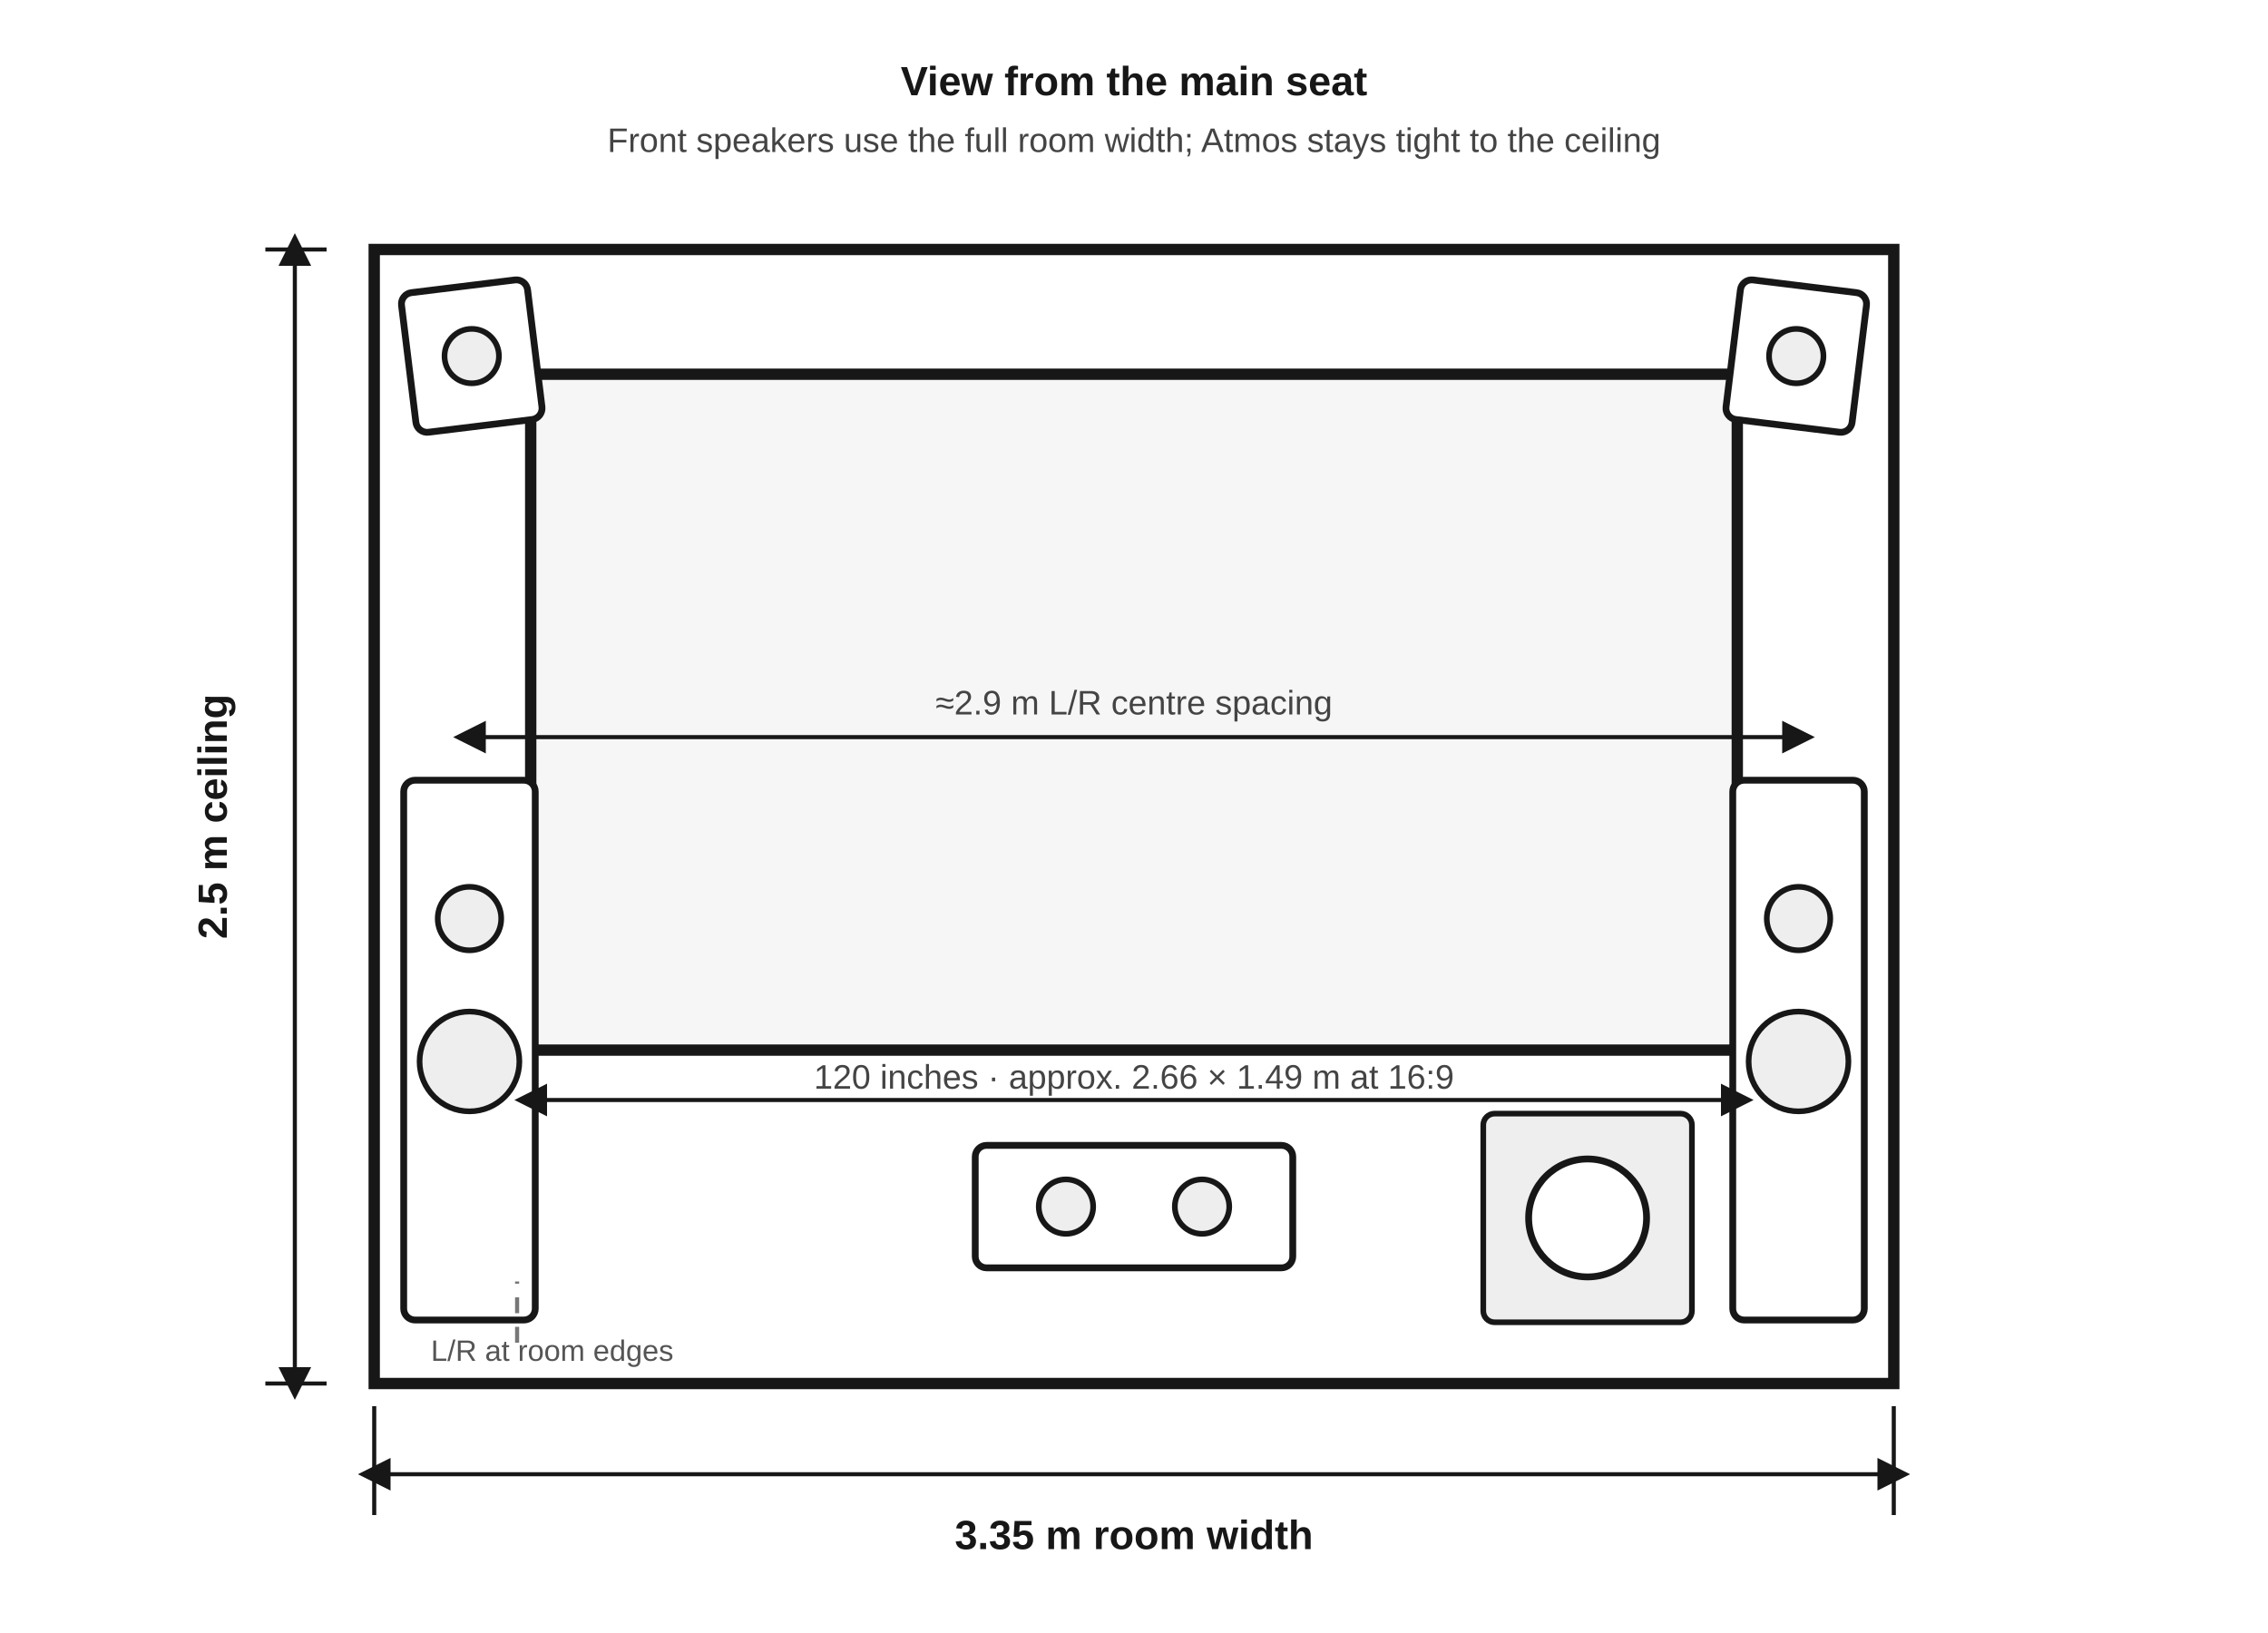
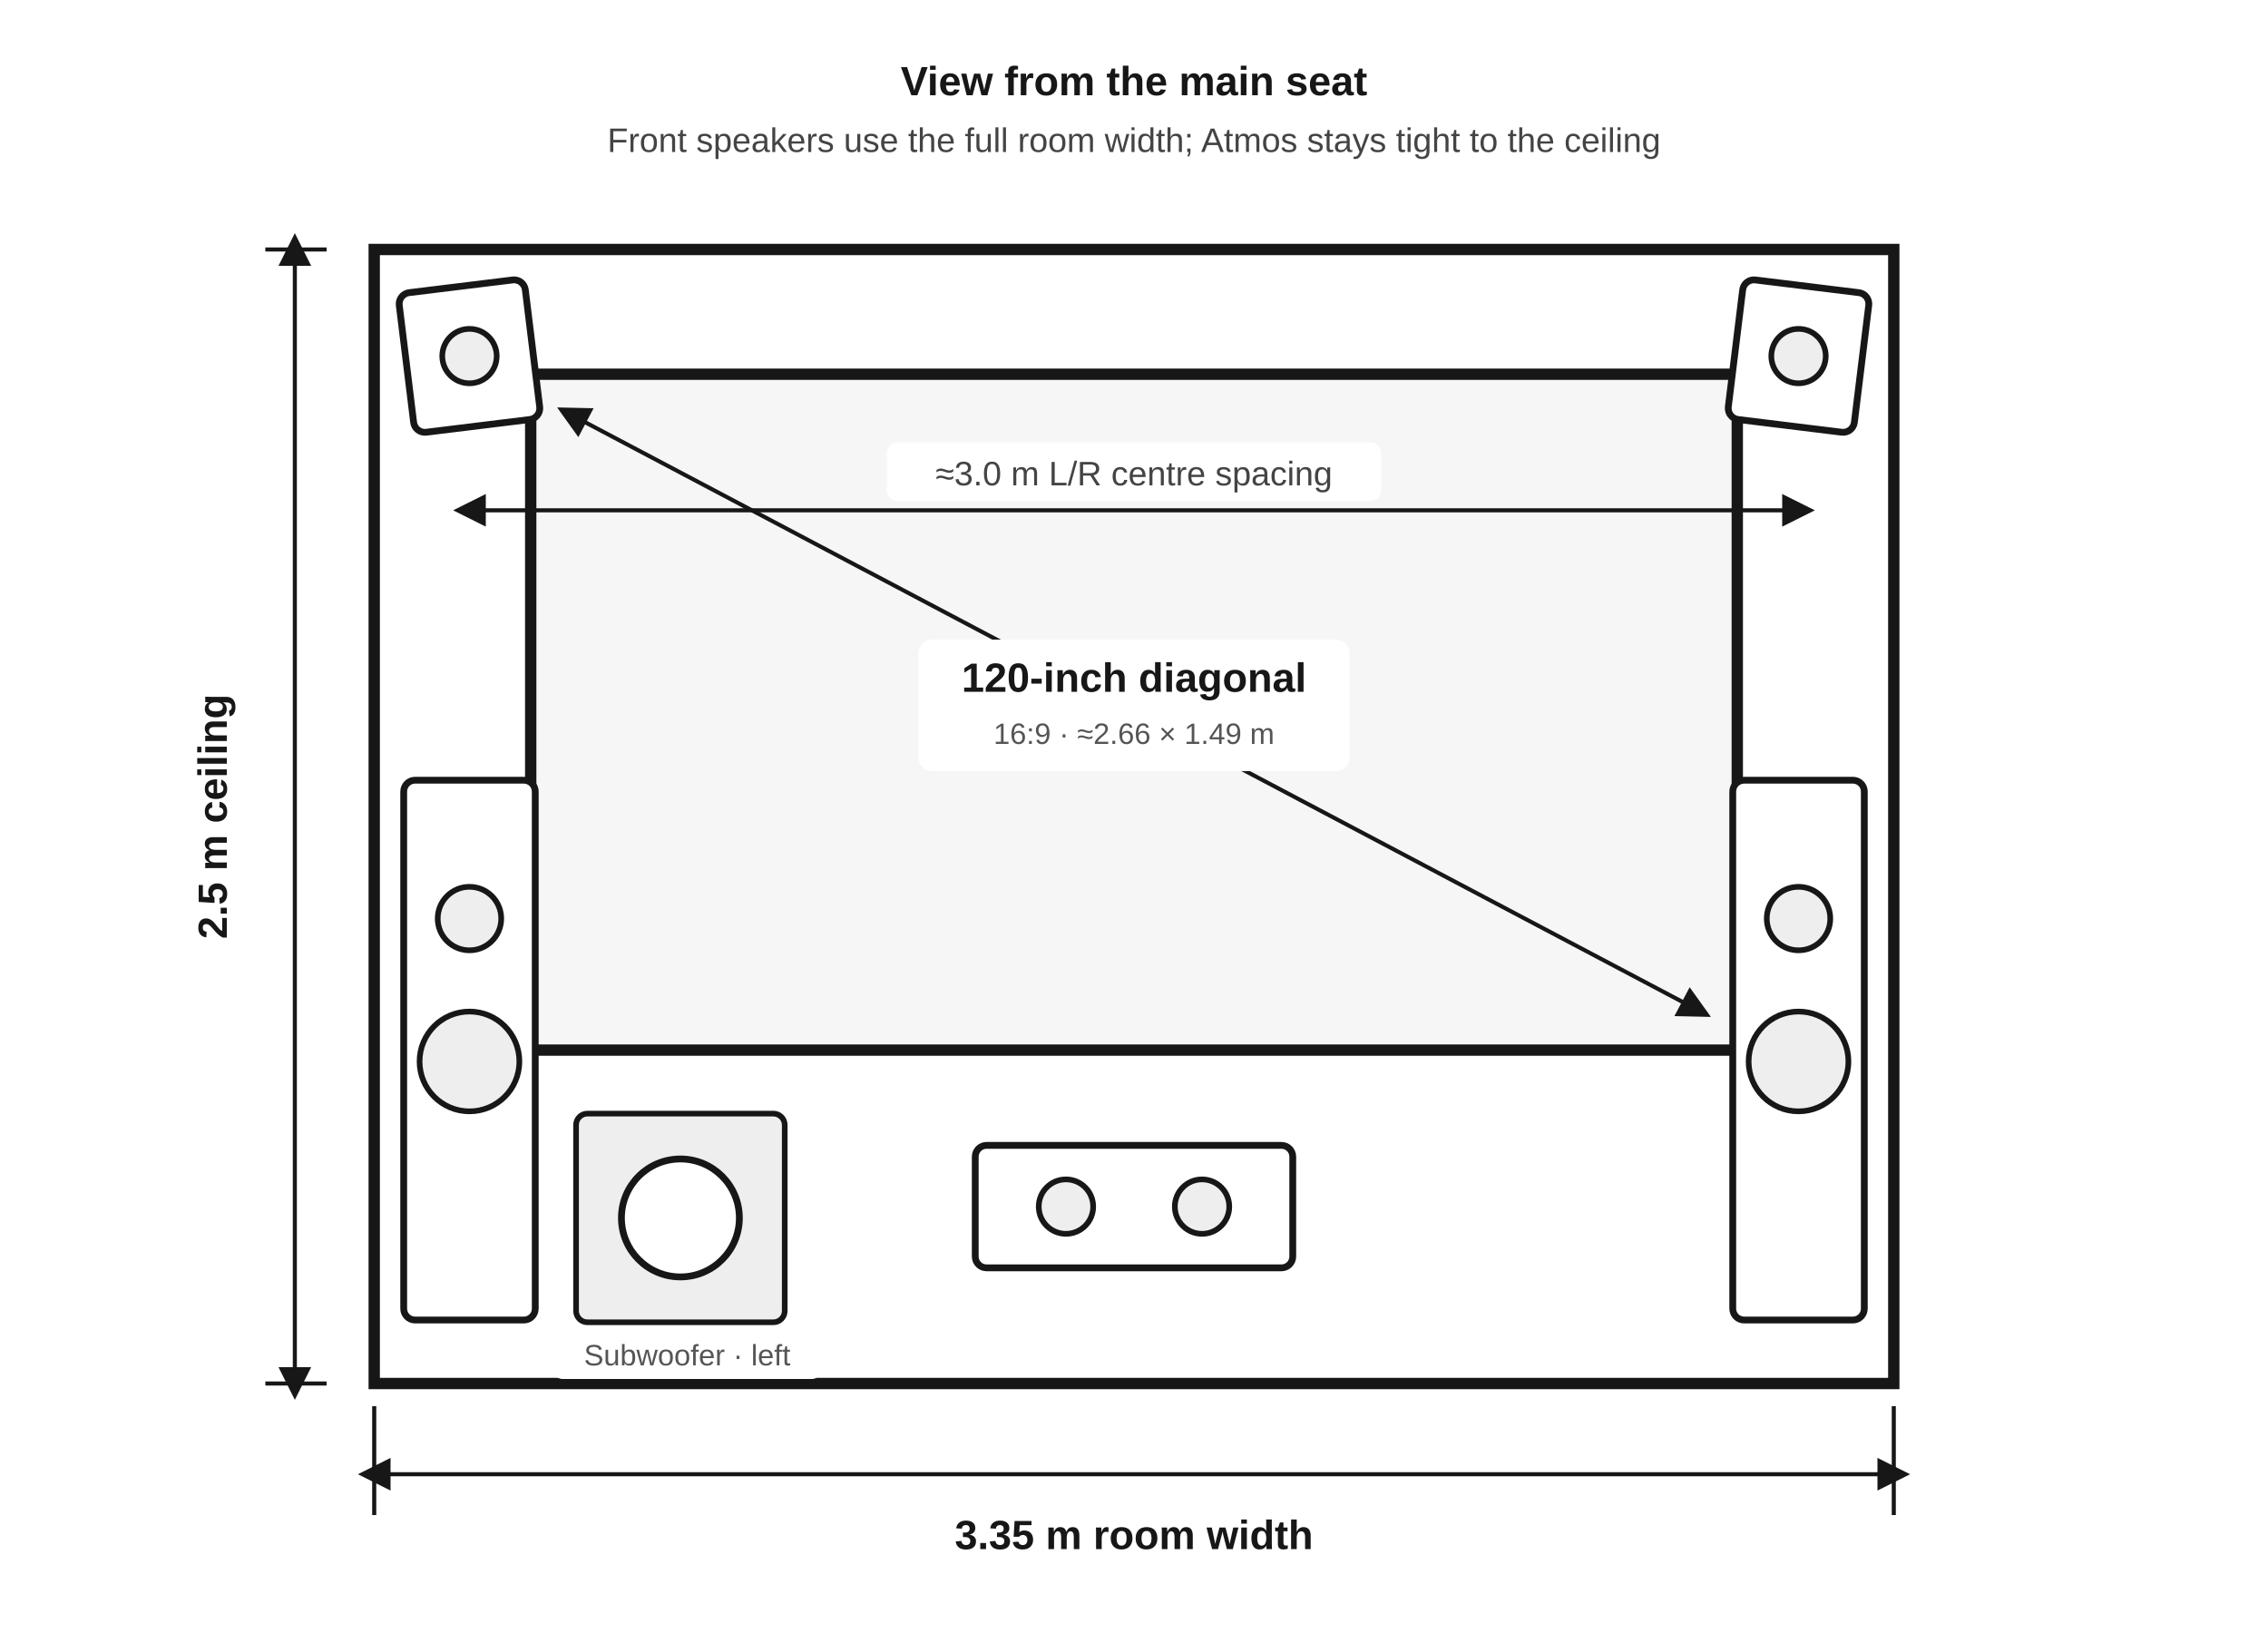
<svg xmlns="http://www.w3.org/2000/svg" viewBox="0 0 1000 720" role="img" aria-labelledby="title desc">
  <defs>
    <style>
-       .wall{fill:#fff;stroke:#171717;stroke-width:5}.screen{fill:#f6f6f6;stroke:#171717;stroke-width:5}.object{fill:#fff;stroke:#171717;stroke-width:3}.soft{fill:#eee;stroke:#171717;stroke-width:2.5}.dim{fill:none;stroke:#171717;stroke-width:1.8}.guide{fill:none;stroke:#777;stroke-width:1.8;stroke-dasharray:7 6}.label{font:600 18px Arial,sans-serif;fill:#171717}.small{font:15px Arial,sans-serif;fill:#444}.tiny{font:13px Arial,sans-serif;fill:#555}.center{text-anchor:middle}.end{text-anchor:end}
+       .wall{fill:#fff;stroke:#171717;stroke-width:5}.screen{fill:#f6f6f6;stroke:#171717;stroke-width:5}.object{fill:#fff;stroke:#171717;stroke-width:3}.soft{fill:#eee;stroke:#171717;stroke-width:2.5}.dim{fill:none;stroke:#171717;stroke-width:1.8}.guide{fill:none;stroke:#777;stroke-width:1.8;stroke-dasharray:7 6}.callout{fill:#fff;stroke:none}.label{font:600 18px Arial,sans-serif;fill:#171717}.small{font:15px Arial,sans-serif;fill:#444}.tiny{font:13px Arial,sans-serif;fill:#555}.center{text-anchor:middle}.end{text-anchor:end}
    </style>
    <marker id="arrow" markerWidth="8" markerHeight="8" refX="4" refY="4" orient="auto-start-reverse">
      <path d="M0,0 L8,4 L0,8 Z" fill="#171717" />
    </marker>
  </defs>
  <rect width="1000" height="720" fill="#fff" />
  <text x="500" y="42" class="label center">View from the main seat</text>
  <text x="500" y="67" class="small center">Front speakers use the full room width; Atmos stays tight to the ceiling</text>
  <rect x="165" y="110" width="670" height="500" class="wall" />
  <rect x="234" y="165" width="532" height="298" rx="2" class="screen" />
  <g aria-label="front height speakers">
-     <rect x="180" y="126" width="56" height="62" rx="5" class="object" transform="rotate(-7 208 157)" />
-     <circle cx="208" cy="157" r="12" class="soft" />
-     <rect x="764" y="126" width="56" height="62" rx="5" class="object" transform="rotate(7 792 157)" />
-     <circle cx="792" cy="157" r="12" class="soft" />
+     <rect x="179" y="126" width="56" height="62" rx="5" class="object" transform="rotate(-7 207 157)" />
+     <circle cx="207" cy="157" r="12" class="soft" />
+     <rect x="765" y="126" width="56" height="62" rx="5" class="object" transform="rotate(7 793 157)" />
+     <circle cx="793" cy="157" r="12" class="soft" />
  </g>
  <g aria-label="front speakers and subwoofer">
    <rect x="178" y="344" width="58" height="238" rx="5" class="object" />
    <circle cx="207" cy="405" r="14" class="soft" />
    <circle cx="207" cy="468" r="22" class="soft" />
    <rect x="764" y="344" width="58" height="238" rx="5" class="object" />
    <circle cx="793" cy="405" r="14" class="soft" />
    <circle cx="793" cy="468" r="22" class="soft" />
    <rect x="430" y="505" width="140" height="54" rx="5" class="object" />
    <circle cx="470" cy="532" r="12" class="soft" />
    <circle cx="530" cy="532" r="12" class="soft" />
-     <rect x="654" y="491" width="92" height="92" rx="5" class="soft" />
-     <circle cx="700" cy="537" r="26" class="object" />
+     <rect x="254" y="491" width="92" height="92" rx="5" class="soft" />
+     <circle cx="300" cy="537" r="26" class="object" />
  </g>
-   <line x1="234" y1="485" x2="766" y2="485" class="dim" marker-start="url(#arrow)" marker-end="url(#arrow)" />
-   <text x="500" y="480" class="small center">120 inches · approx. 2.66 × 1.49 m at 16:9</text>
-   <line x1="207" y1="325" x2="793" y2="325" class="dim" marker-start="url(#arrow)" marker-end="url(#arrow)" />
-   <text x="500" y="315" class="small center">≈2.9 m L/R centre spacing</text>
+   <line x1="252" y1="183" x2="748" y2="445" class="dim" marker-start="url(#arrow)" marker-end="url(#arrow)" />
+   <rect x="405" y="282" width="190" height="58" rx="6" class="callout" />
+   <text x="500" y="305" class="label center">120-inch diagonal</text>
+   <text x="500" y="328" class="tiny center">16:9 · ≈2.66 × 1.49 m</text>
+   <line x1="207" y1="225" x2="793" y2="225" class="dim" marker-start="url(#arrow)" marker-end="url(#arrow)" />
+   <rect x="391" y="195" width="218" height="26" rx="5" class="callout" />
+   <text x="500" y="214" class="small center">≈3.0 m L/R centre spacing</text>
  <line x1="165" y1="650" x2="835" y2="650" class="dim" marker-start="url(#arrow)" marker-end="url(#arrow)" />
  <line x1="165" y1="620" x2="165" y2="668" class="dim" />
  <line x1="835" y1="620" x2="835" y2="668" class="dim" />
  <text x="500" y="683" class="label center">3.35 m room width</text>
  <line x1="130" y1="110" x2="130" y2="610" class="dim" marker-start="url(#arrow)" marker-end="url(#arrow)" />
  <line x1="144" y1="110" x2="117" y2="110" class="dim" />
  <line x1="144" y1="610" x2="117" y2="610" class="dim" />
  <text x="100" y="360" class="label center" transform="rotate(-90 100 360)">2.5 m ceiling</text>
-   <text x="190" y="600" class="tiny">L/R at room edges</text>
-   <line x1="228" y1="592" x2="228" y2="565" class="guide" />
+   <rect x="244" y="586" width="118" height="22" rx="4" class="callout" />
+   <text x="303" y="602" class="tiny center">Subwoofer · left</text>
</svg>
